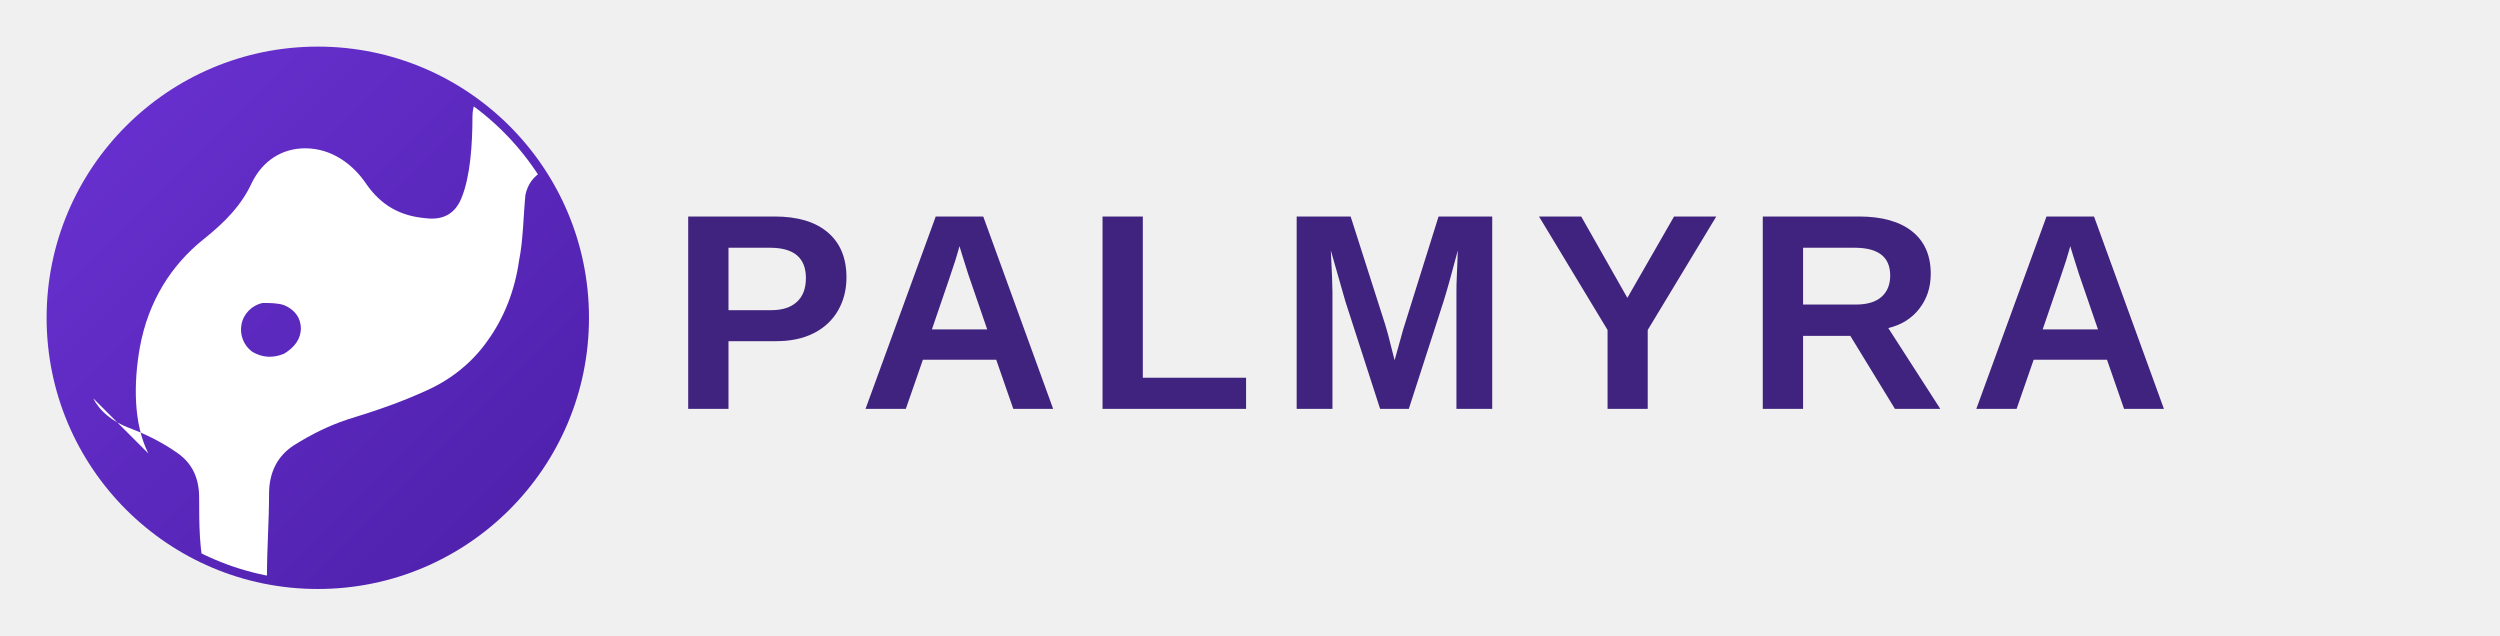
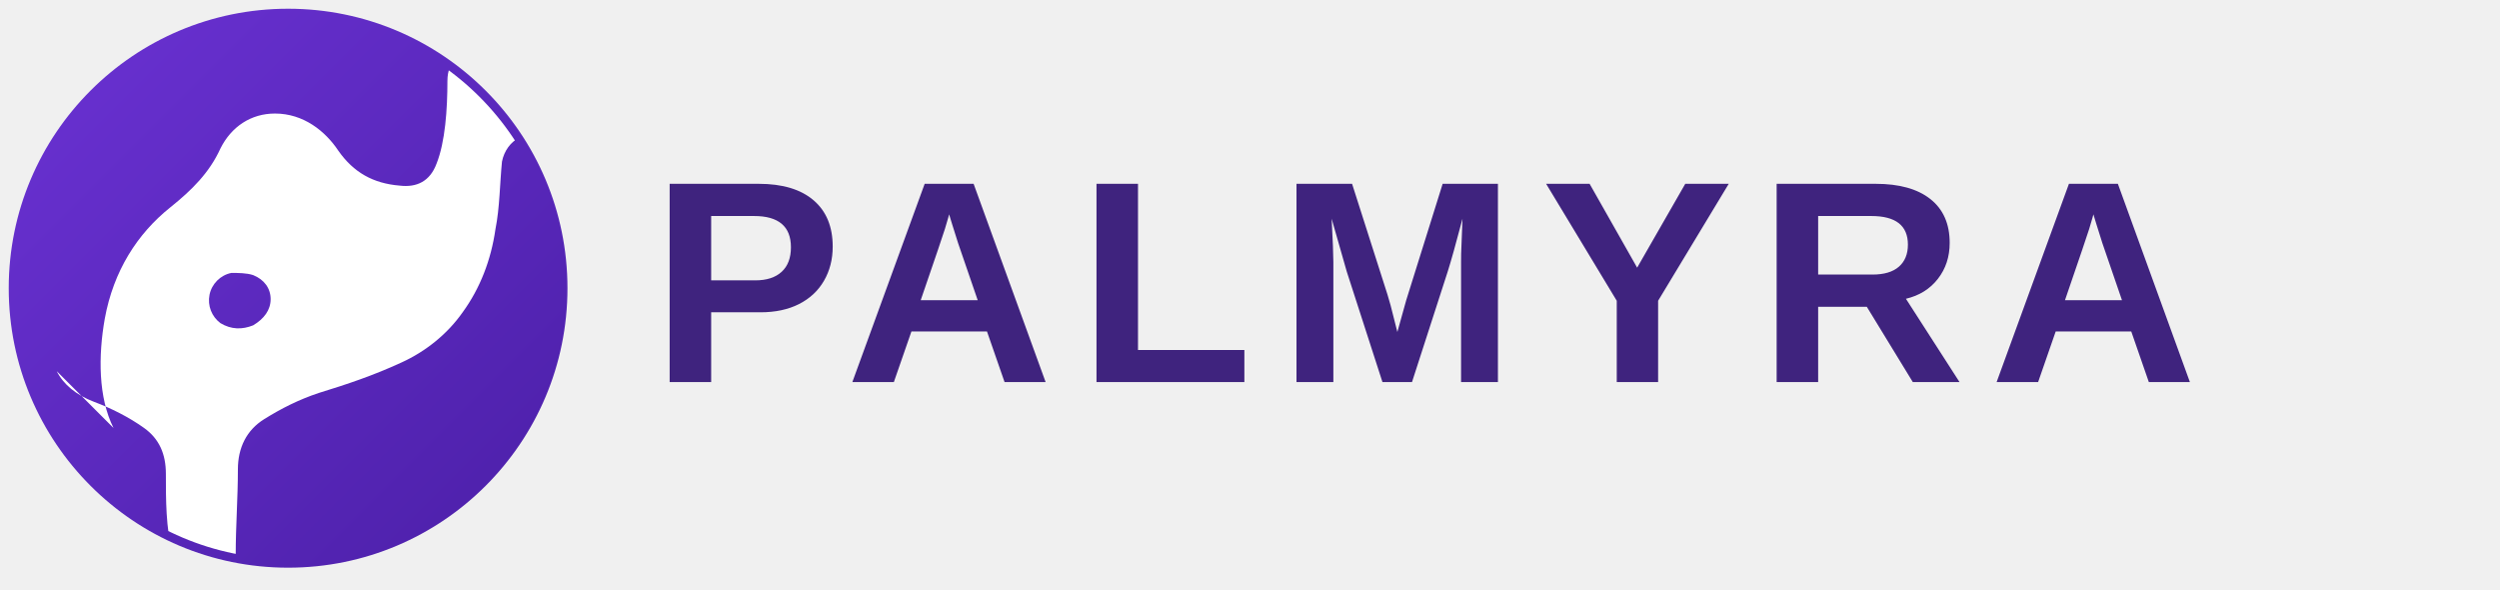
- <svg xmlns="http://www.w3.org/2000/svg" viewBox="0 0 1180 300" role="img" aria-labelledby="title desc">
+ <svg xmlns="http://www.w3.org/2000/svg" viewBox="18 18 1145 270" role="img" aria-labelledby="title desc">
  <defs>
    <clipPath id="palmyraMarkClip">
      <circle cx="150" cy="150" r="124" />
    </clipPath>
    <linearGradient id="palmyraPurple" x1="0" y1="0" x2="1" y2="1">
      <stop offset="0" stop-color="#6B32D4" />
      <stop offset="1" stop-color="#4B1FA7" />
    </linearGradient>
  </defs>
  <circle cx="150" cy="150" r="128" fill="url(#palmyraPurple)" />
  <path clip-path="url(#palmyraMarkClip)" fill="#fff" d="M70 214c-7-14-7-33-4-50 4-22 15-39 30-51 10-8 18-16 23-27 5-10 14-16 25-16 13 0 23 8 29 17 7 10 16 15 28 16 8 1 14-2 17-10 4-10 5-25 5-38 0-9 6-15 15-15 6 0 10 3 14 8 7-4 15-3 21 1 5 3 10 4 15 4 8 0 15 5 17 12 2 7-1 13-7 16-8 4-19 3-27 0-5-2-10-2-15 0-4 2-7 6-8 11-1 10-1 21-3 31-2 14-7 27-15 38-7 10-17 18-28 23-13 6-25 10-38 14-9 3-17 7-25 12-8 5-12 13-12 23 0 13-1 26-1 39 0 8-4 14-11 14-10 0-16-6-18-15-3-11-3-24-3-36 0-9-3-16-10-21-7-5-15-9-23-12-8-3-14-8-17-14zm54-71c-5 1-9 5-10 10-1 5 1 10 5 13 5 3 10 3 15 1 5-3 8-7 8-12 0-5-3-9-8-11-3-1-7-1-10-1z" />
  <text x="316" y="193" fill="#3F237E" font-family="Arial, Helvetica, sans-serif" font-size="132" font-weight="800" letter-spacing="11">PALMYRA</text>
</svg>
